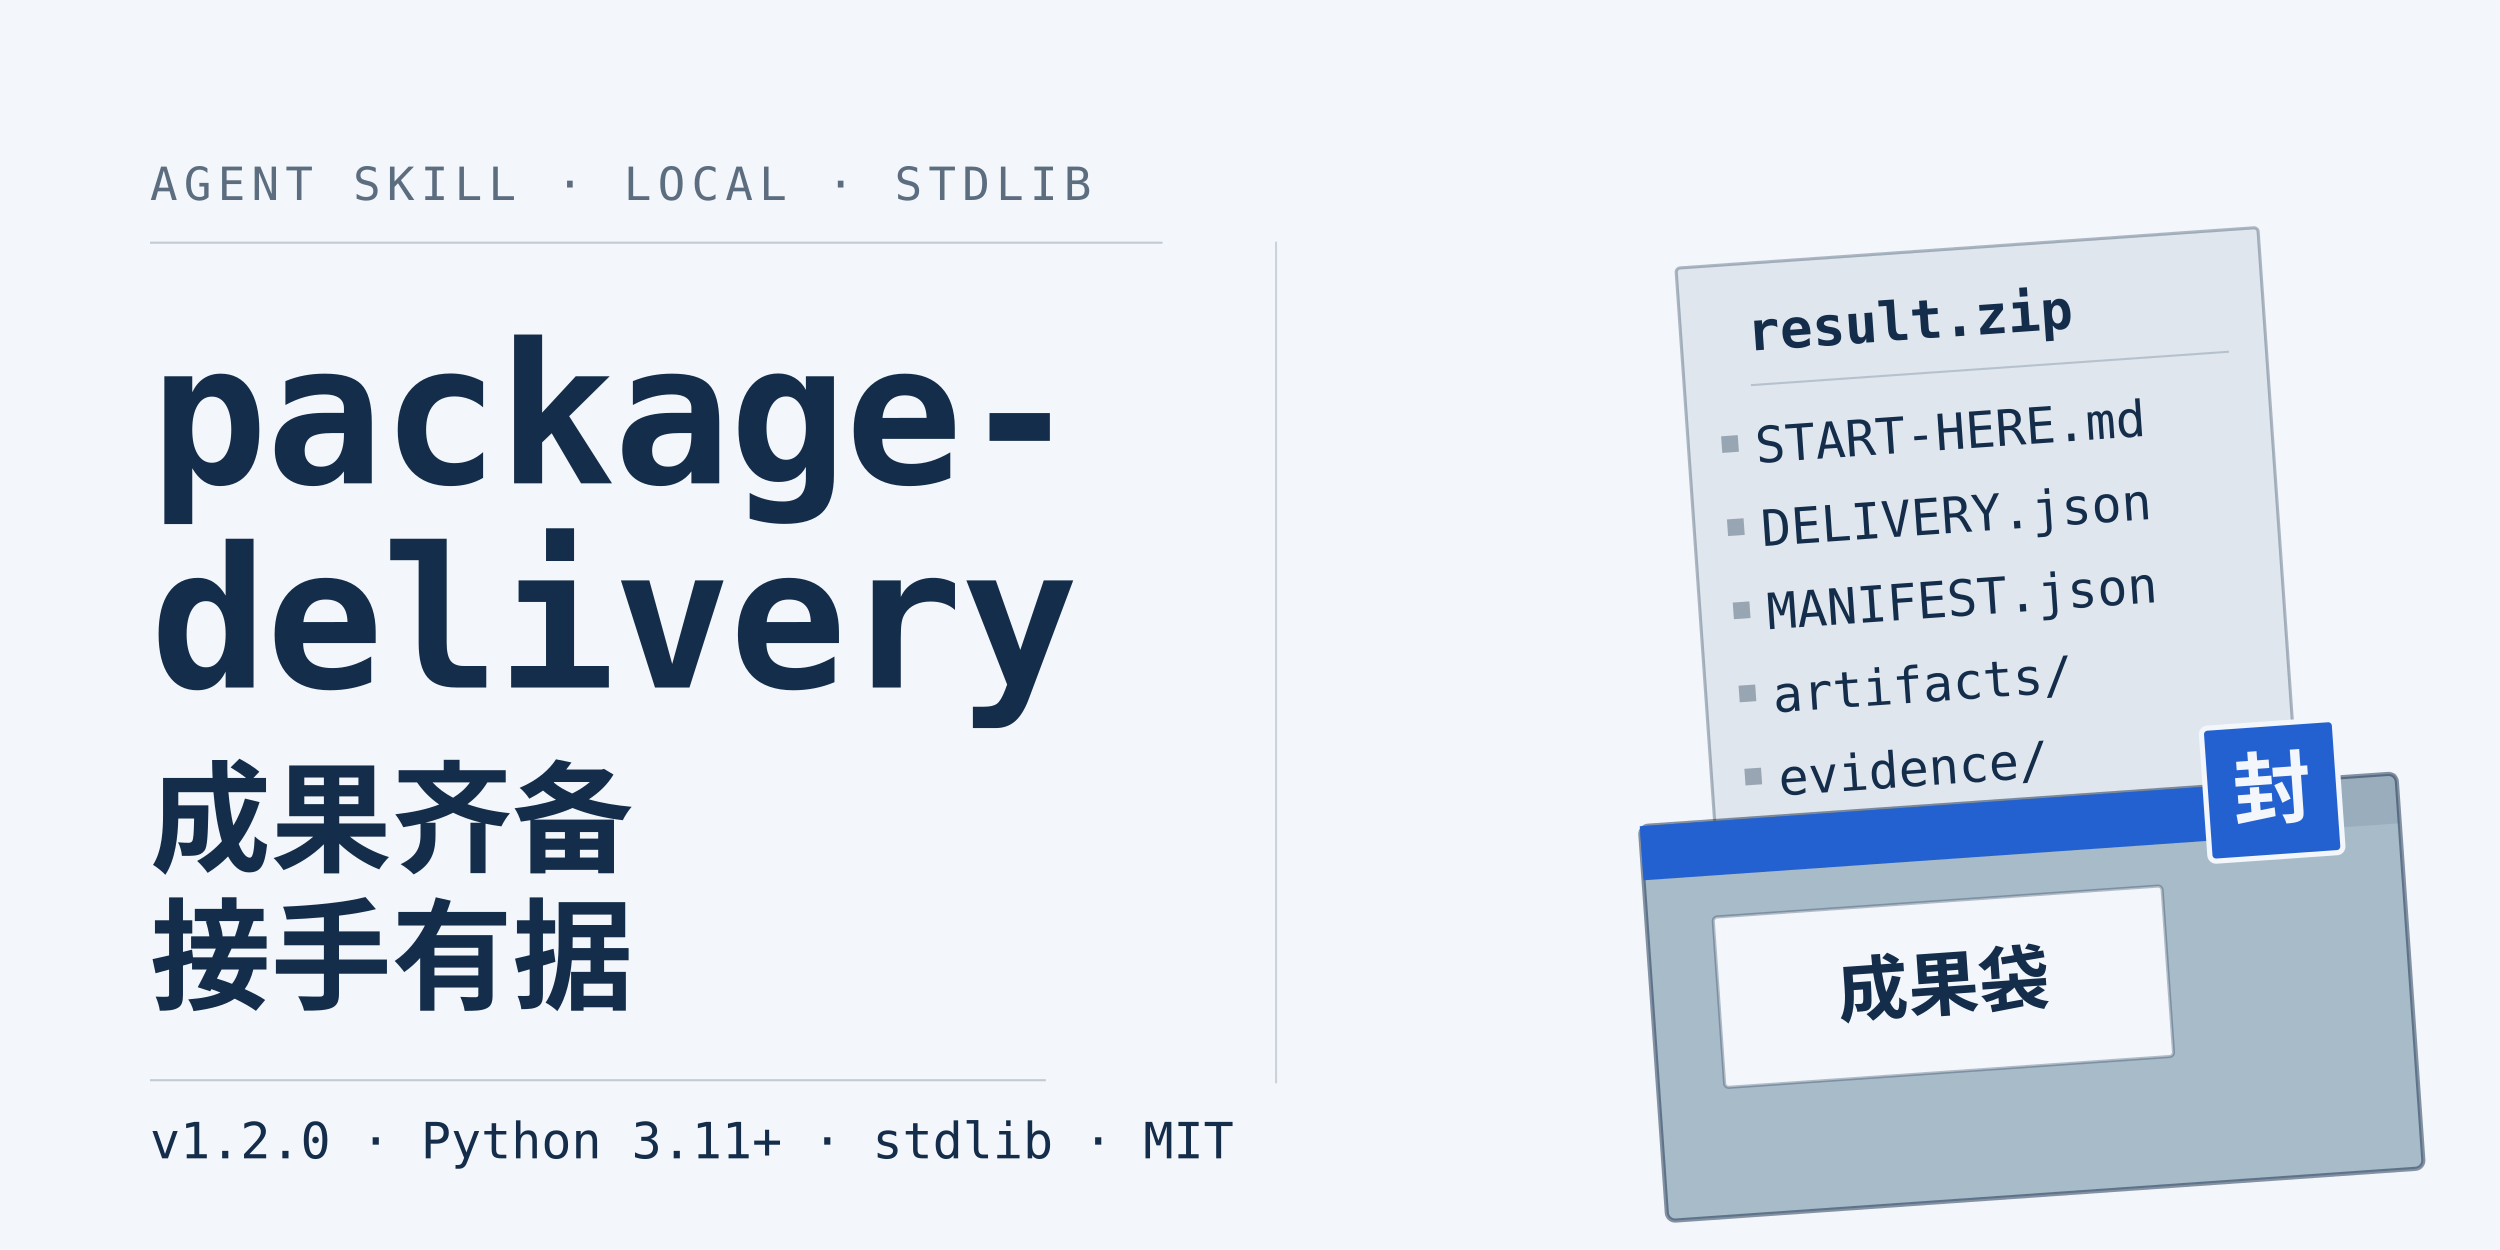
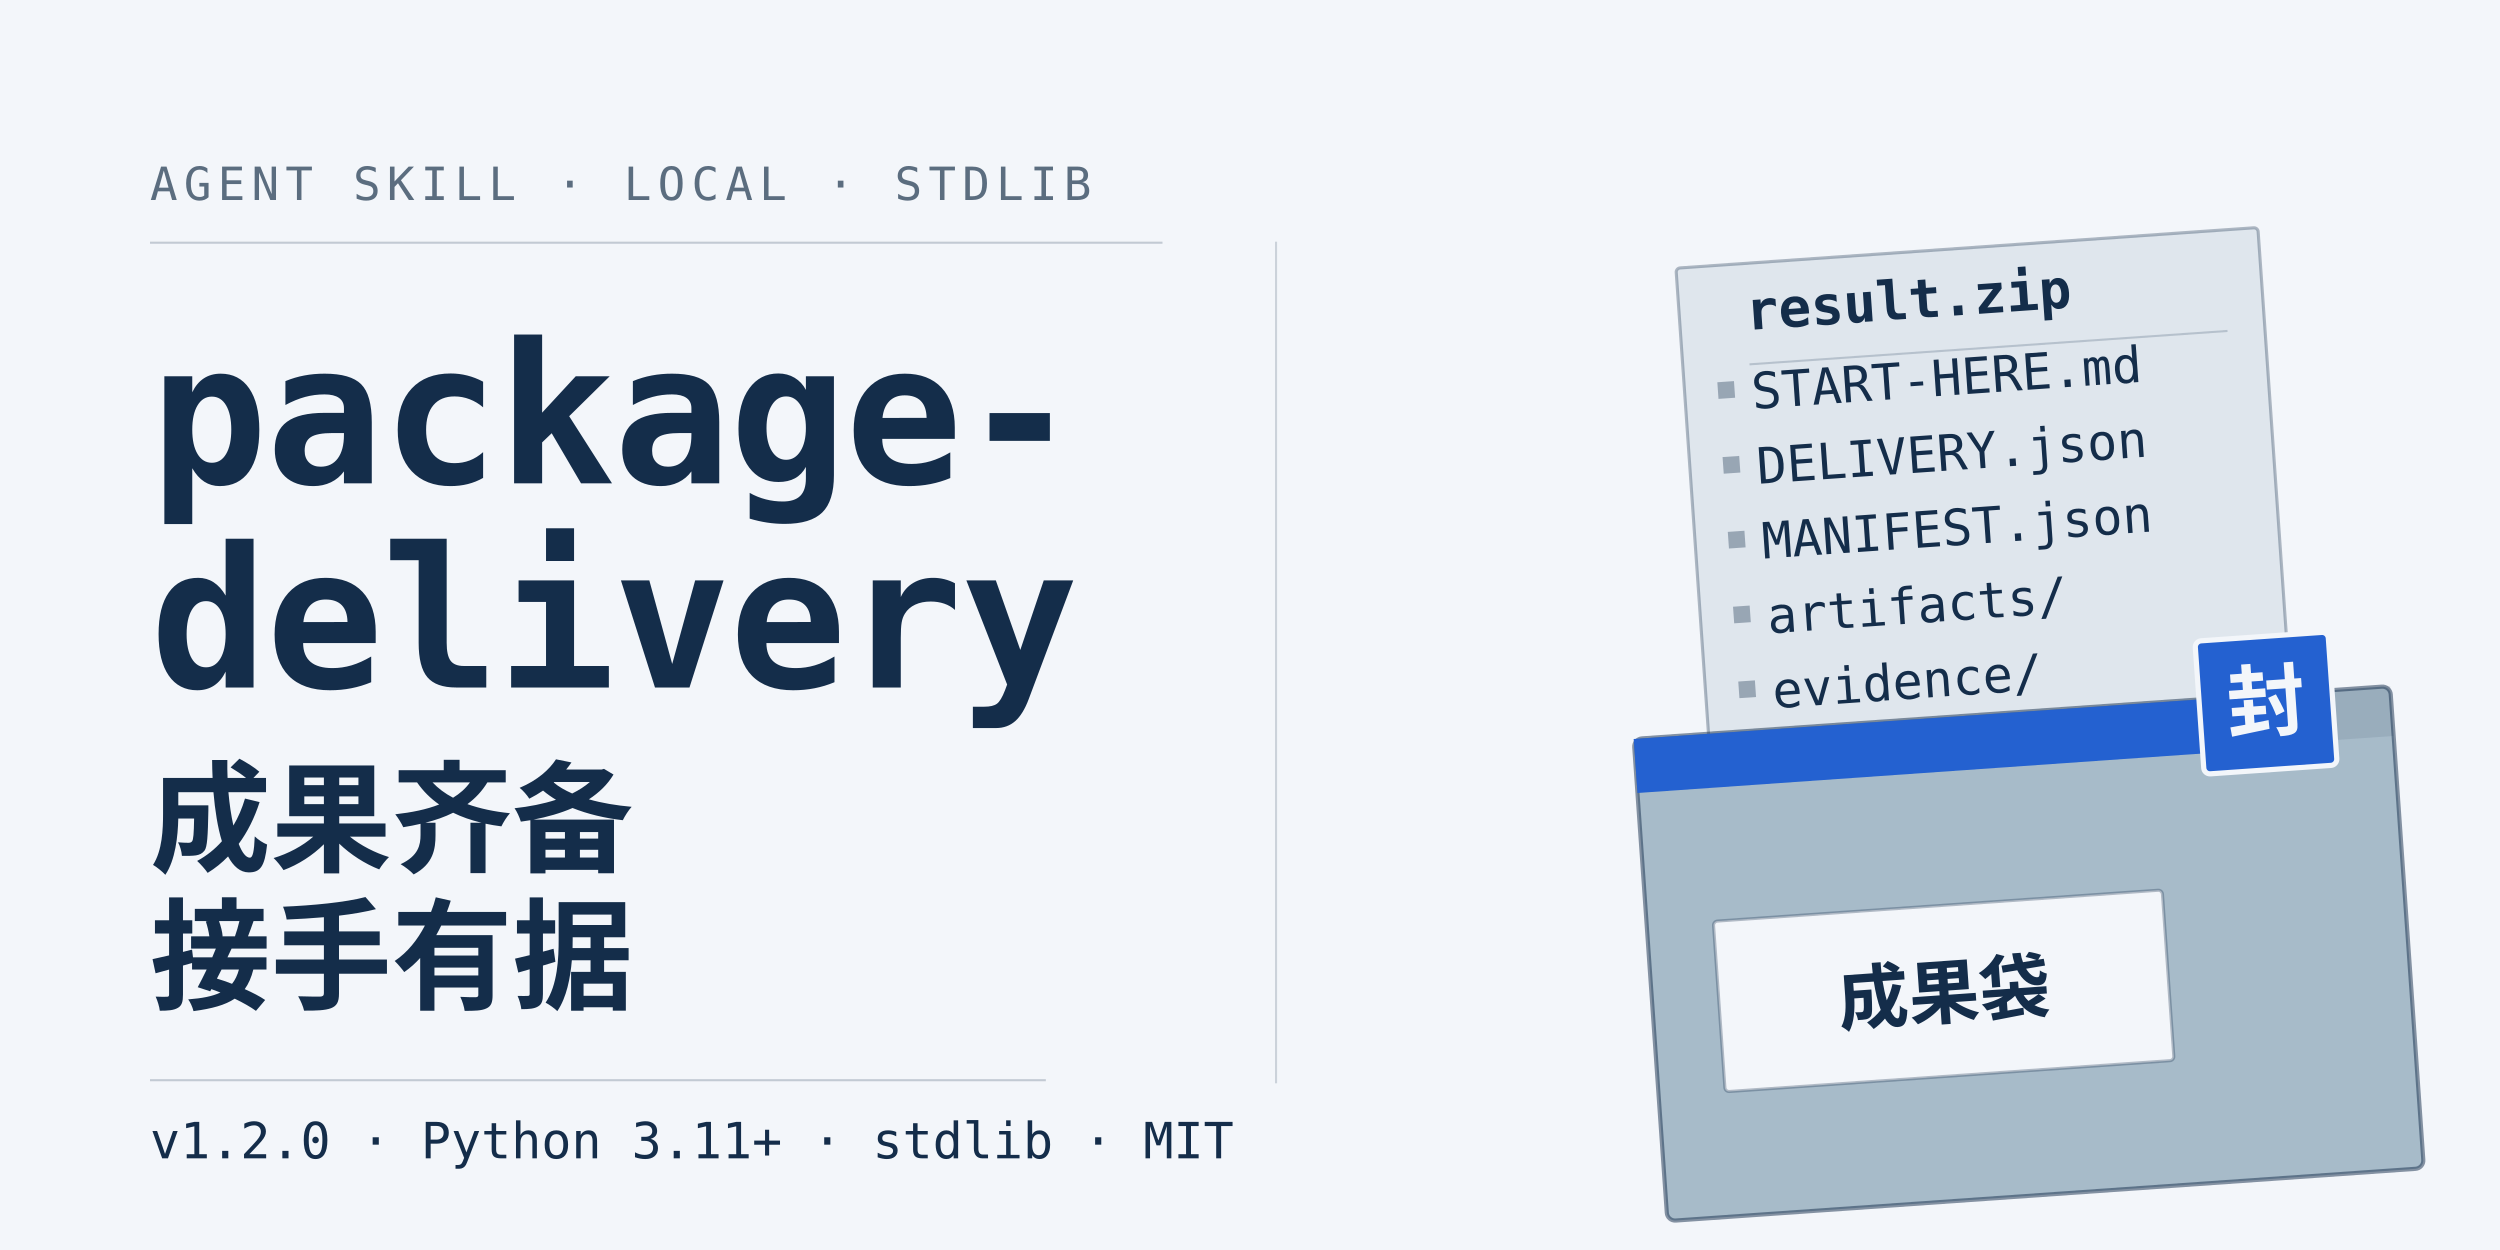
<svg xmlns="http://www.w3.org/2000/svg" viewBox="0 0 1200 600" width="1200" height="600" role="img" aria-labelledby="hero-title hero-desc">
  <rect width="1200" height="600" fill="#F3F6FA" />
  <text x="72" y="96" font-family="Consolas,'SFMono-Regular',monospace" font-size="22" letter-spacing="3" fill="#5B6D7F">AGENT SKILL · LOCAL · STDLIB</text>
  <rect x="72" y="116" width="486" height="1" fill="#142D4A" opacity="0.22" />
  <text x="72" y="232" font-family="Consolas,'SFMono-Regular',monospace" font-size="94" font-weight="600" letter-spacing="-1" fill="#142D4A">package-</text>
  <text x="72" y="330" font-family="Consolas,'SFMono-Regular',monospace" font-size="94" font-weight="600" letter-spacing="-1" fill="#142D4A">delivery</text>
  <text x="72" y="414" font-family="'Segoe UI','Microsoft YaHei','PingFang SC',sans-serif" font-size="58" font-weight="700" fill="#142D4A">成果齐备</text>
  <text x="72" y="480" font-family="'Segoe UI','Microsoft YaHei','PingFang SC',sans-serif" font-size="58" font-weight="700" fill="#142D4A">接手有据</text>
  <rect x="72" y="518" width="430" height="1" fill="#142D4A" opacity="0.22" />
  <text x="72" y="556" font-family="Consolas,'SFMono-Regular',monospace" font-size="24" fill="#142D4A">v1.2.0 · Python 3.11+ · stdlib · MIT</text>
  <rect x="612" y="116" width="1" height="404" fill="#142D4A" opacity="0.18" />
  <g transform="rotate(-4 966 346)">
-     <rect x="820" y="118" width="280" height="312" rx="2" fill="#A7BBC9" fill-opacity="0.25" stroke="#142D4A" stroke-opacity="0.32" stroke-width="1.5" />
-     <text x="852" y="160" font-family="Consolas,'SFMono-Regular',monospace" font-size="26" font-weight="600" fill="#142D4A">result.zip</text>
-     <rect x="852" y="176" width="230" height="1" fill="#142D4A" opacity="0.2" />
-     <rect x="836" y="200" width="8" height="8" fill="#142D4A" opacity="0.35" />
-     <text x="852" y="214" font-family="Consolas,'SFMono-Regular',monospace" font-size="24" fill="#142D4A">START-HERE.md</text>
-     <rect x="836" y="240" width="8" height="8" fill="#142D4A" opacity="0.35" />
-     <text x="852" y="254" font-family="Consolas,'SFMono-Regular',monospace" font-size="24" fill="#142D4A">DELIVERY.json</text>
-     <rect x="836" y="280" width="8" height="8" fill="#142D4A" opacity="0.35" />
-     <text x="852" y="294" font-family="Consolas,'SFMono-Regular',monospace" font-size="24" fill="#142D4A">MANIFEST.json</text>
-     <rect x="836" y="320" width="8" height="8" fill="#142D4A" opacity="0.35" />
-     <text x="852" y="334" font-family="Consolas,'SFMono-Regular',monospace" font-size="24" fill="#142D4A">artifacts/</text>
-     <rect x="836" y="360" width="8" height="8" fill="#142D4A" opacity="0.35" />
-     <text x="852" y="374" font-family="Consolas,'SFMono-Regular',monospace" font-size="24" fill="#142D4A">evidence/</text>
-     <rect x="784" y="384" width="364" height="190" rx="4" fill="#A7BBC9" stroke="#142D4A" stroke-opacity="0.5" stroke-width="2" />
-     <rect x="784" y="384" width="364" height="24" fill="#142D4A" opacity="0.1" />
-     <rect x="784" y="384" width="300" height="26" fill="#2461D0" />
-     <rect x="1056" y="356" width="64" height="64" rx="3" fill="#2461D0" stroke="#F3F6FA" stroke-width="2.5" />
-     <text x="1088" y="401" text-anchor="middle" font-family="'Segoe UI','Microsoft YaHei','PingFang SC',sans-serif" font-size="38" font-weight="700" fill="#F3F6FA">封</text>
-     <rect x="816" y="430" width="216" height="82" rx="2" fill="#F3F6FA" stroke="#142D4A" stroke-opacity="0.3" stroke-width="1.5" />
-     <text x="924" y="482" text-anchor="middle" font-family="'Segoe UI','Microsoft YaHei','PingFang SC',sans-serif" font-size="34" font-weight="700" fill="#142D4A">成果袋</text>
+     <rect x="820" y="118" width="280" height="302" rx="2" fill="#A7BBC9" fill-opacity="0.25" stroke="#142D4A" stroke-opacity="0.32" stroke-width="1.5" />
+     <text x="852" y="150" font-family="Consolas,'SFMono-Regular',monospace" font-size="26" font-weight="600" fill="#142D4A">result.zip</text>
+     <rect x="852" y="166" width="230" height="1" fill="#142D4A" opacity="0.2" />
+     <rect x="836" y="174" width="8" height="8" fill="#142D4A" opacity="0.35" />
+     <text x="852" y="188" font-family="Consolas,'SFMono-Regular',monospace" font-size="24" fill="#142D4A">START-HERE.md</text>
+     <rect x="836" y="210" width="8" height="8" fill="#142D4A" opacity="0.35" />
+     <text x="852" y="224" font-family="Consolas,'SFMono-Regular',monospace" font-size="24" fill="#142D4A">DELIVERY.json</text>
+     <rect x="836" y="246" width="8" height="8" fill="#142D4A" opacity="0.35" />
+     <text x="852" y="260" font-family="Consolas,'SFMono-Regular',monospace" font-size="24" fill="#142D4A">MANIFEST.json</text>
+     <rect x="836" y="282" width="8" height="8" fill="#142D4A" opacity="0.35" />
+     <text x="852" y="296" font-family="Consolas,'SFMono-Regular',monospace" font-size="24" fill="#142D4A">artifacts/</text>
+     <rect x="836" y="318" width="8" height="8" fill="#142D4A" opacity="0.35" />
+     <text x="852" y="332" font-family="Consolas,'SFMono-Regular',monospace" font-size="24" fill="#142D4A">evidence/</text>
+     <rect x="784" y="342" width="364" height="232" rx="4" fill="#A7BBC9" stroke="#142D4A" stroke-opacity="0.5" stroke-width="2" />
+     <rect x="784" y="342" width="364" height="24" fill="#142D4A" opacity="0.1" />
+     <rect x="784" y="342" width="300" height="26" fill="#2461D0" />
+     <rect x="1056" y="314" width="64" height="64" rx="3" fill="#2461D0" stroke="#F3F6FA" stroke-width="2.5" />
+     <text x="1088" y="359" text-anchor="middle" font-family="'Segoe UI','Microsoft YaHei','PingFang SC',sans-serif" font-size="38" font-weight="700" fill="#F3F6FA">封</text>
+     <rect x="816" y="432" width="216" height="82" rx="2" fill="#F3F6FA" stroke="#142D4A" stroke-opacity="0.3" stroke-width="1.5" />
+     <text x="924" y="486" text-anchor="middle" font-family="'Segoe UI','Microsoft YaHei','PingFang SC',sans-serif" font-size="34" font-weight="700" fill="#142D4A">成果袋</text>
  </g>
</svg>
